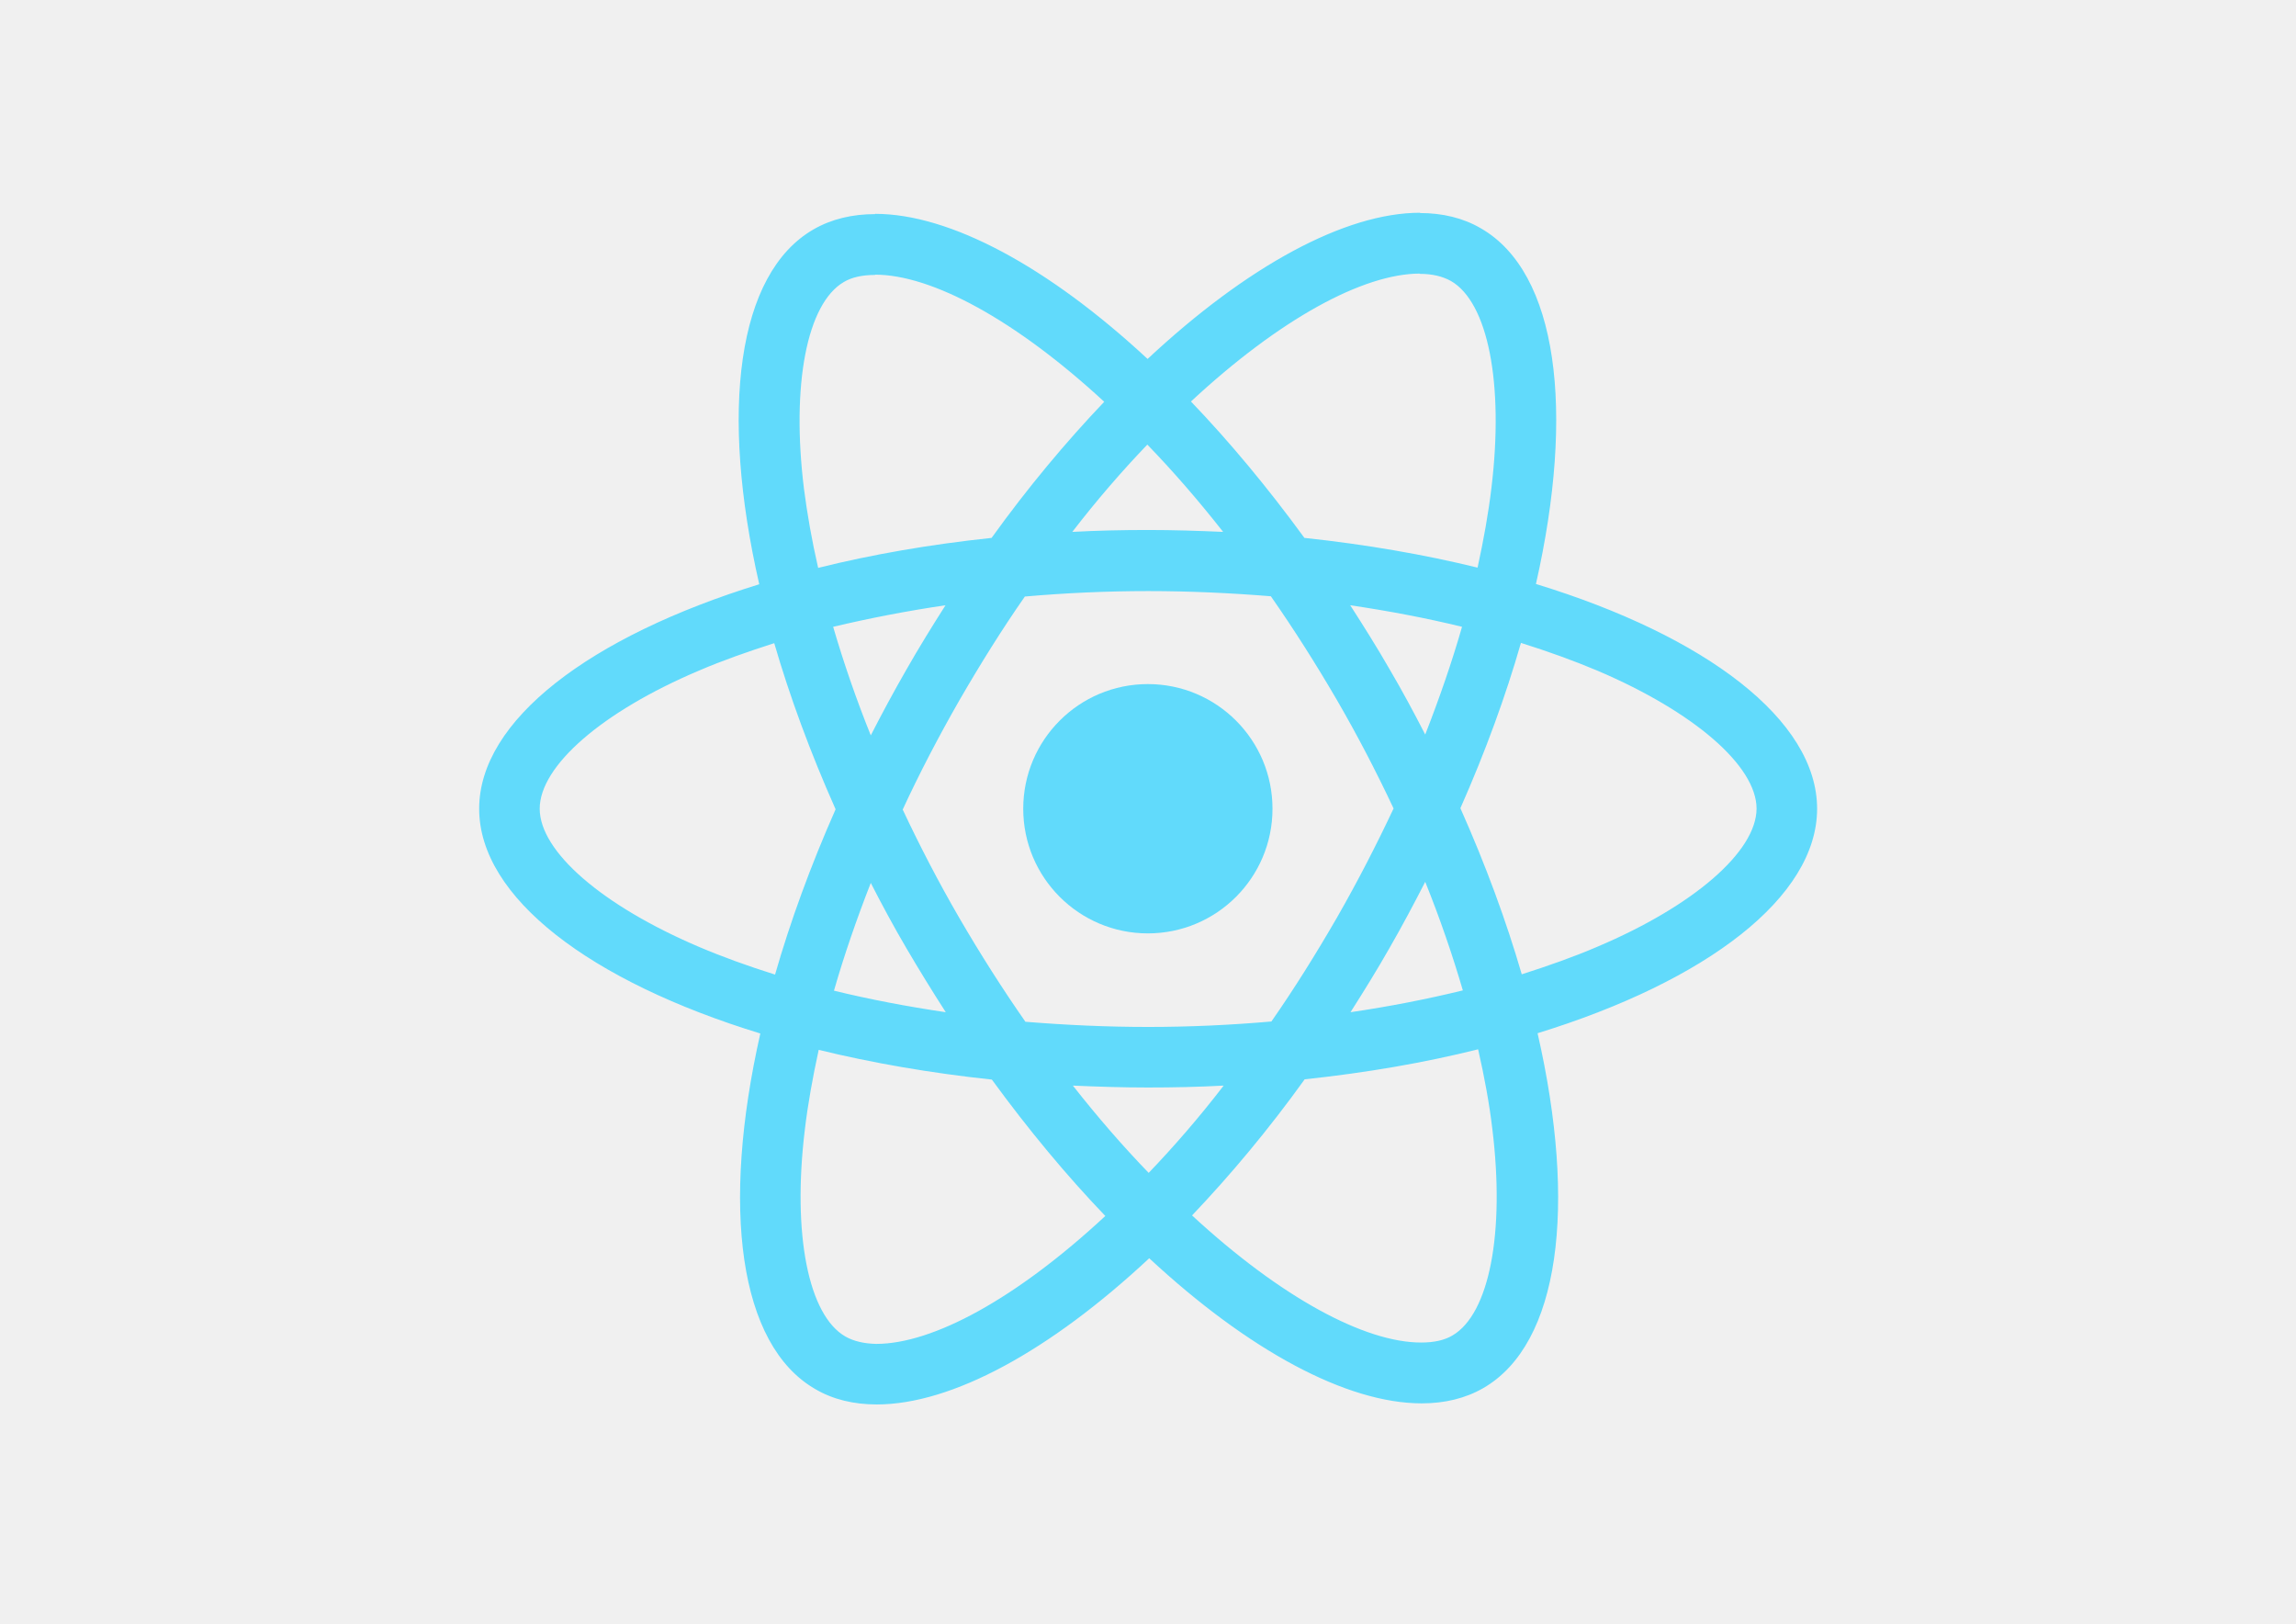
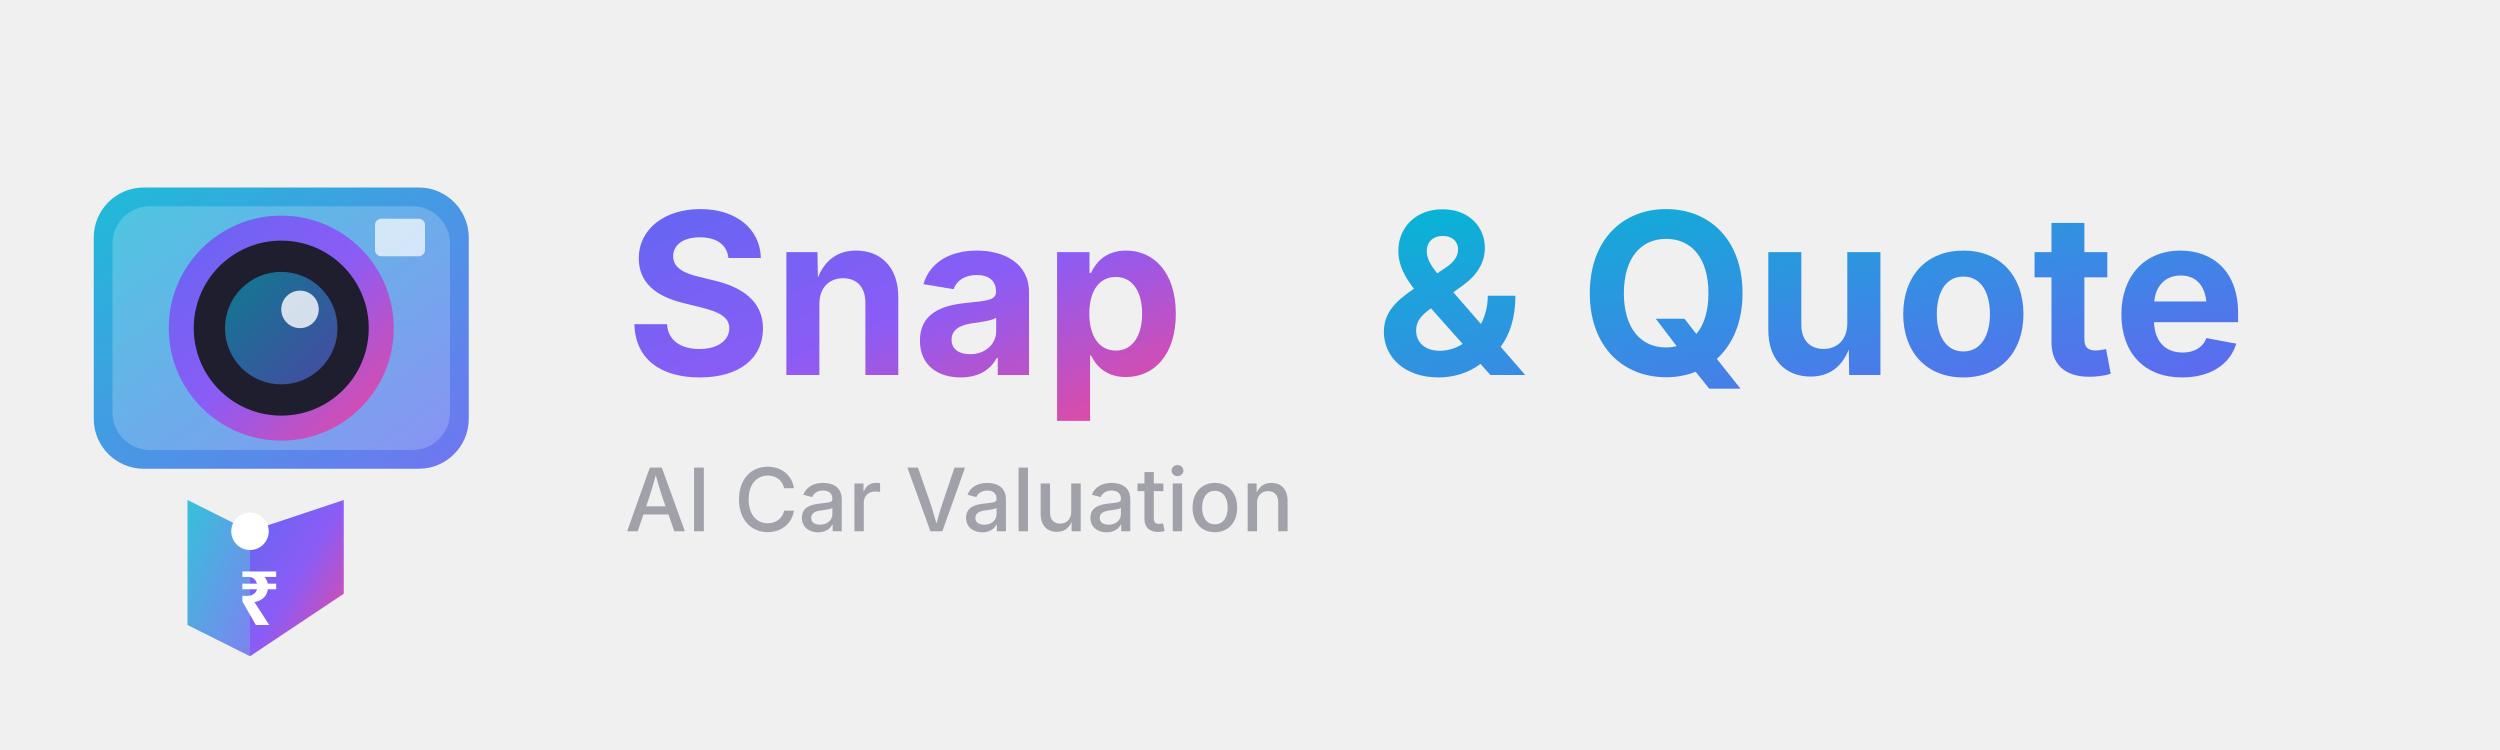
- <svg xmlns="http://www.w3.org/2000/svg" viewBox="0 0 841.9 595.3">
-   <g fill="#61DAFB">
-     <path d="M666.3 296.5c0-32.5-40.7-63.3-103.1-82.4 14.4-63.6 8-114.2-20.2-130.4-6.5-3.8-14.1-5.6-22.4-5.6v22.3c4.6 0 8.3.9 11.4 2.6 13.6 7.8 19.5 37.5 14.9 75.7-1.1 9.4-2.9 19.3-5.1 29.4-19.6-4.8-41-8.5-63.5-10.9-13.5-18.5-27.5-35.3-41.6-50 32.6-30.3 63.2-46.9 84-46.9V78c-27.5 0-63.5 19.6-99.9 53.6-36.4-33.8-72.4-53.2-99.9-53.2v22.3c20.7 0 51.4 16.5 84 46.6-14 14.7-28 31.4-41.3 49.9-22.6 2.4-44 6.1-63.6 11-2.3-10-4-19.7-5.2-29-4.7-38.2 1.1-67.9 14.6-75.8 3-1.8 6.9-2.6 11.5-2.6V78.5c-8.4 0-16 1.8-22.6 5.6-28.1 16.2-34.4 66.7-19.9 130.1-62.2 19.2-102.7 49.9-102.7 82.3 0 32.5 40.7 63.3 103.1 82.4-14.4 63.6-8 114.2 20.2 130.4 6.5 3.8 14.1 5.6 22.5 5.6 27.5 0 63.5-19.6 99.9-53.6 36.4 33.8 72.4 53.2 99.9 53.2 8.4 0 16-1.8 22.6-5.6 28.1-16.2 34.4-66.7 19.9-130.1 62-19.1 102.5-49.9 102.5-82.3zm-130.2-66.7c-3.7 12.9-8.3 26.2-13.5 39.5-4.1-8-8.4-16-13.1-24-4.6-8-9.5-15.8-14.4-23.4 14.2 2.1 27.9 4.7 41 7.9zm-45.8 106.5c-7.8 13.5-15.8 26.3-24.1 38.2-14.9 1.3-30 2-45.2 2-15.1 0-30.2-.7-45-1.9-8.3-11.9-16.4-24.6-24.2-38-7.6-13.1-14.5-26.4-20.8-39.8 6.2-13.4 13.2-26.8 20.7-39.9 7.8-13.5 15.8-26.3 24.1-38.2 14.9-1.3 30-2 45.2-2 15.1 0 30.2.7 45 1.9 8.3 11.9 16.4 24.6 24.2 38 7.6 13.1 14.5 26.4 20.8 39.8-6.3 13.4-13.2 26.8-20.7 39.9zm32.3-13c5.4 13.4 10 26.8 13.8 39.8-13.1 3.2-26.9 5.9-41.2 8 4.9-7.7 9.8-15.6 14.4-23.7 4.6-8 8.9-16.1 13-24.1zM421.2 430c-9.3-9.6-18.6-20.3-27.8-32 9 .4 18.2.7 27.5.7 9.4 0 18.7-.2 27.8-.7-9 11.7-18.3 22.4-27.5 32zm-74.4-58.9c-14.2-2.1-27.9-4.7-41-7.9 3.7-12.9 8.3-26.2 13.5-39.5 4.1 8 8.4 16 13.1 24 4.7 8 9.5 15.8 14.4 23.4zM420.7 163c9.3 9.6 18.6 20.3 27.8 32-9-.4-18.2-.7-27.5-.7-9.4 0-18.7.2-27.8.7 9-11.7 18.3-22.4 27.5-32zm-74 58.9c-4.9 7.7-9.8 15.6-14.4 23.7-4.6 8-8.9 16-13 24-5.4-13.4-10-26.8-13.8-39.8 13.1-3.1 26.9-5.8 41.2-7.9zm-90.5 125.2c-35.4-15.1-58.3-34.9-58.3-50.6 0-15.7 22.9-35.6 58.3-50.6 8.6-3.7 18-7 27.7-10.1 5.7 19.6 13.2 40 22.5 60.9-9.2 20.8-16.6 41.1-22.2 60.6-9.9-3.1-19.3-6.5-28-10.2zM310 490c-13.6-7.8-19.5-37.5-14.9-75.7 1.1-9.4 2.9-19.3 5.1-29.4 19.6 4.8 41 8.5 63.5 10.9 13.5 18.5 27.5 35.3 41.6 50-32.6 30.3-63.2 46.9-84 46.9-4.5-.1-8.3-1-11.3-2.7zm237.2-76.2c4.7 38.2-1.1 67.9-14.6 75.8-3 1.8-6.9 2.6-11.5 2.6-20.7 0-51.4-16.5-84-46.6 14-14.7 28-31.4 41.3-49.9 22.6-2.4 44-6.1 63.6-11 2.3 10.1 4.1 19.8 5.2 29.1zm38.5-66.7c-8.6 3.7-18 7-27.7 10.1-5.7-19.6-13.2-40-22.5-60.9 9.2-20.8 16.6-41.1 22.2-60.6 9.9 3.1 19.3 6.5 28.1 10.2 35.4 15.1 58.3 34.9 58.3 50.6-.1 15.7-23 35.6-58.4 50.6zM320.8 78.4z" />
-     <circle cx="420.9" cy="296.5" r="45.7" />
-     <path d="M520.5 78.1z" />
+ <svg xmlns="http://www.w3.org/2000/svg" viewBox="0 0 400 120" fill="none">
+   <defs>
+     <linearGradient id="logoGradient" x1="0%" y1="0%" x2="100%" y2="100%">
+       <stop offset="0%" style="stop-color:#6366f1;stop-opacity:1" />
+       <stop offset="50%" style="stop-color:#8b5cf6;stop-opacity:1" />
+       <stop offset="100%" style="stop-color:#ec4899;stop-opacity:1" />
+     </linearGradient>
+     <linearGradient id="iconGradient" x1="0%" y1="0%" x2="100%" y2="100%">
+       <stop offset="0%" style="stop-color:#06b6d4;stop-opacity:1" />
+       <stop offset="100%" style="stop-color:#6366f1;stop-opacity:1" />
+     </linearGradient>
+   </defs>
+   <g transform="translate(10, 10)">
+     <rect x="5" y="20" width="60" height="45" rx="8" fill="url(#iconGradient)" opacity="0.9" />
+     <rect x="8" y="23" width="54" height="39" rx="6" fill="white" opacity="0.2" />
+     <circle cx="35" cy="42.5" r="18" fill="url(#logoGradient)" />
+     <circle cx="35" cy="42.5" r="14" fill="#1e1e2e" />
+     <circle cx="35" cy="42.5" r="9" fill="url(#iconGradient)" opacity="0.6" />
+     <circle cx="38" cy="39.5" r="3" fill="white" opacity="0.8" />
+     <rect x="50" y="25" width="8" height="6" rx="1" fill="white" opacity="0.7" />
+     <path d="M 45 70 L 45 85 L 30 95 L 30 75 Z" fill="url(#logoGradient)" />
+     <path d="M 30 75 L 30 95 L 20 90 L 20 70 Z" fill="url(#iconGradient)" opacity="0.8" />
+     <circle cx="30" cy="75" r="3" fill="white" />
+     <text x="28" y="90" font-family="Arial, sans-serif" font-size="12" font-weight="bold" fill="white">₹</text>
  </g>
+   <g transform="translate(100, 25)">
+     <text x="0" y="35" font-family="system-ui, -apple-system, sans-serif" font-size="36" font-weight="700" fill="url(#logoGradient)">
+       Snap
+     </text>
+     <text x="120" y="35" font-family="system-ui, -apple-system, sans-serif" font-size="36" font-weight="700" fill="url(#iconGradient)">
+       &amp; Quote
+     </text>
+   </g>
+   <text x="100" y="85" font-family="system-ui, -apple-system, sans-serif" font-size="14" fill="#a1a1aa" font-weight="500">
+     AI Car Valuation
+   </text>
</svg>
